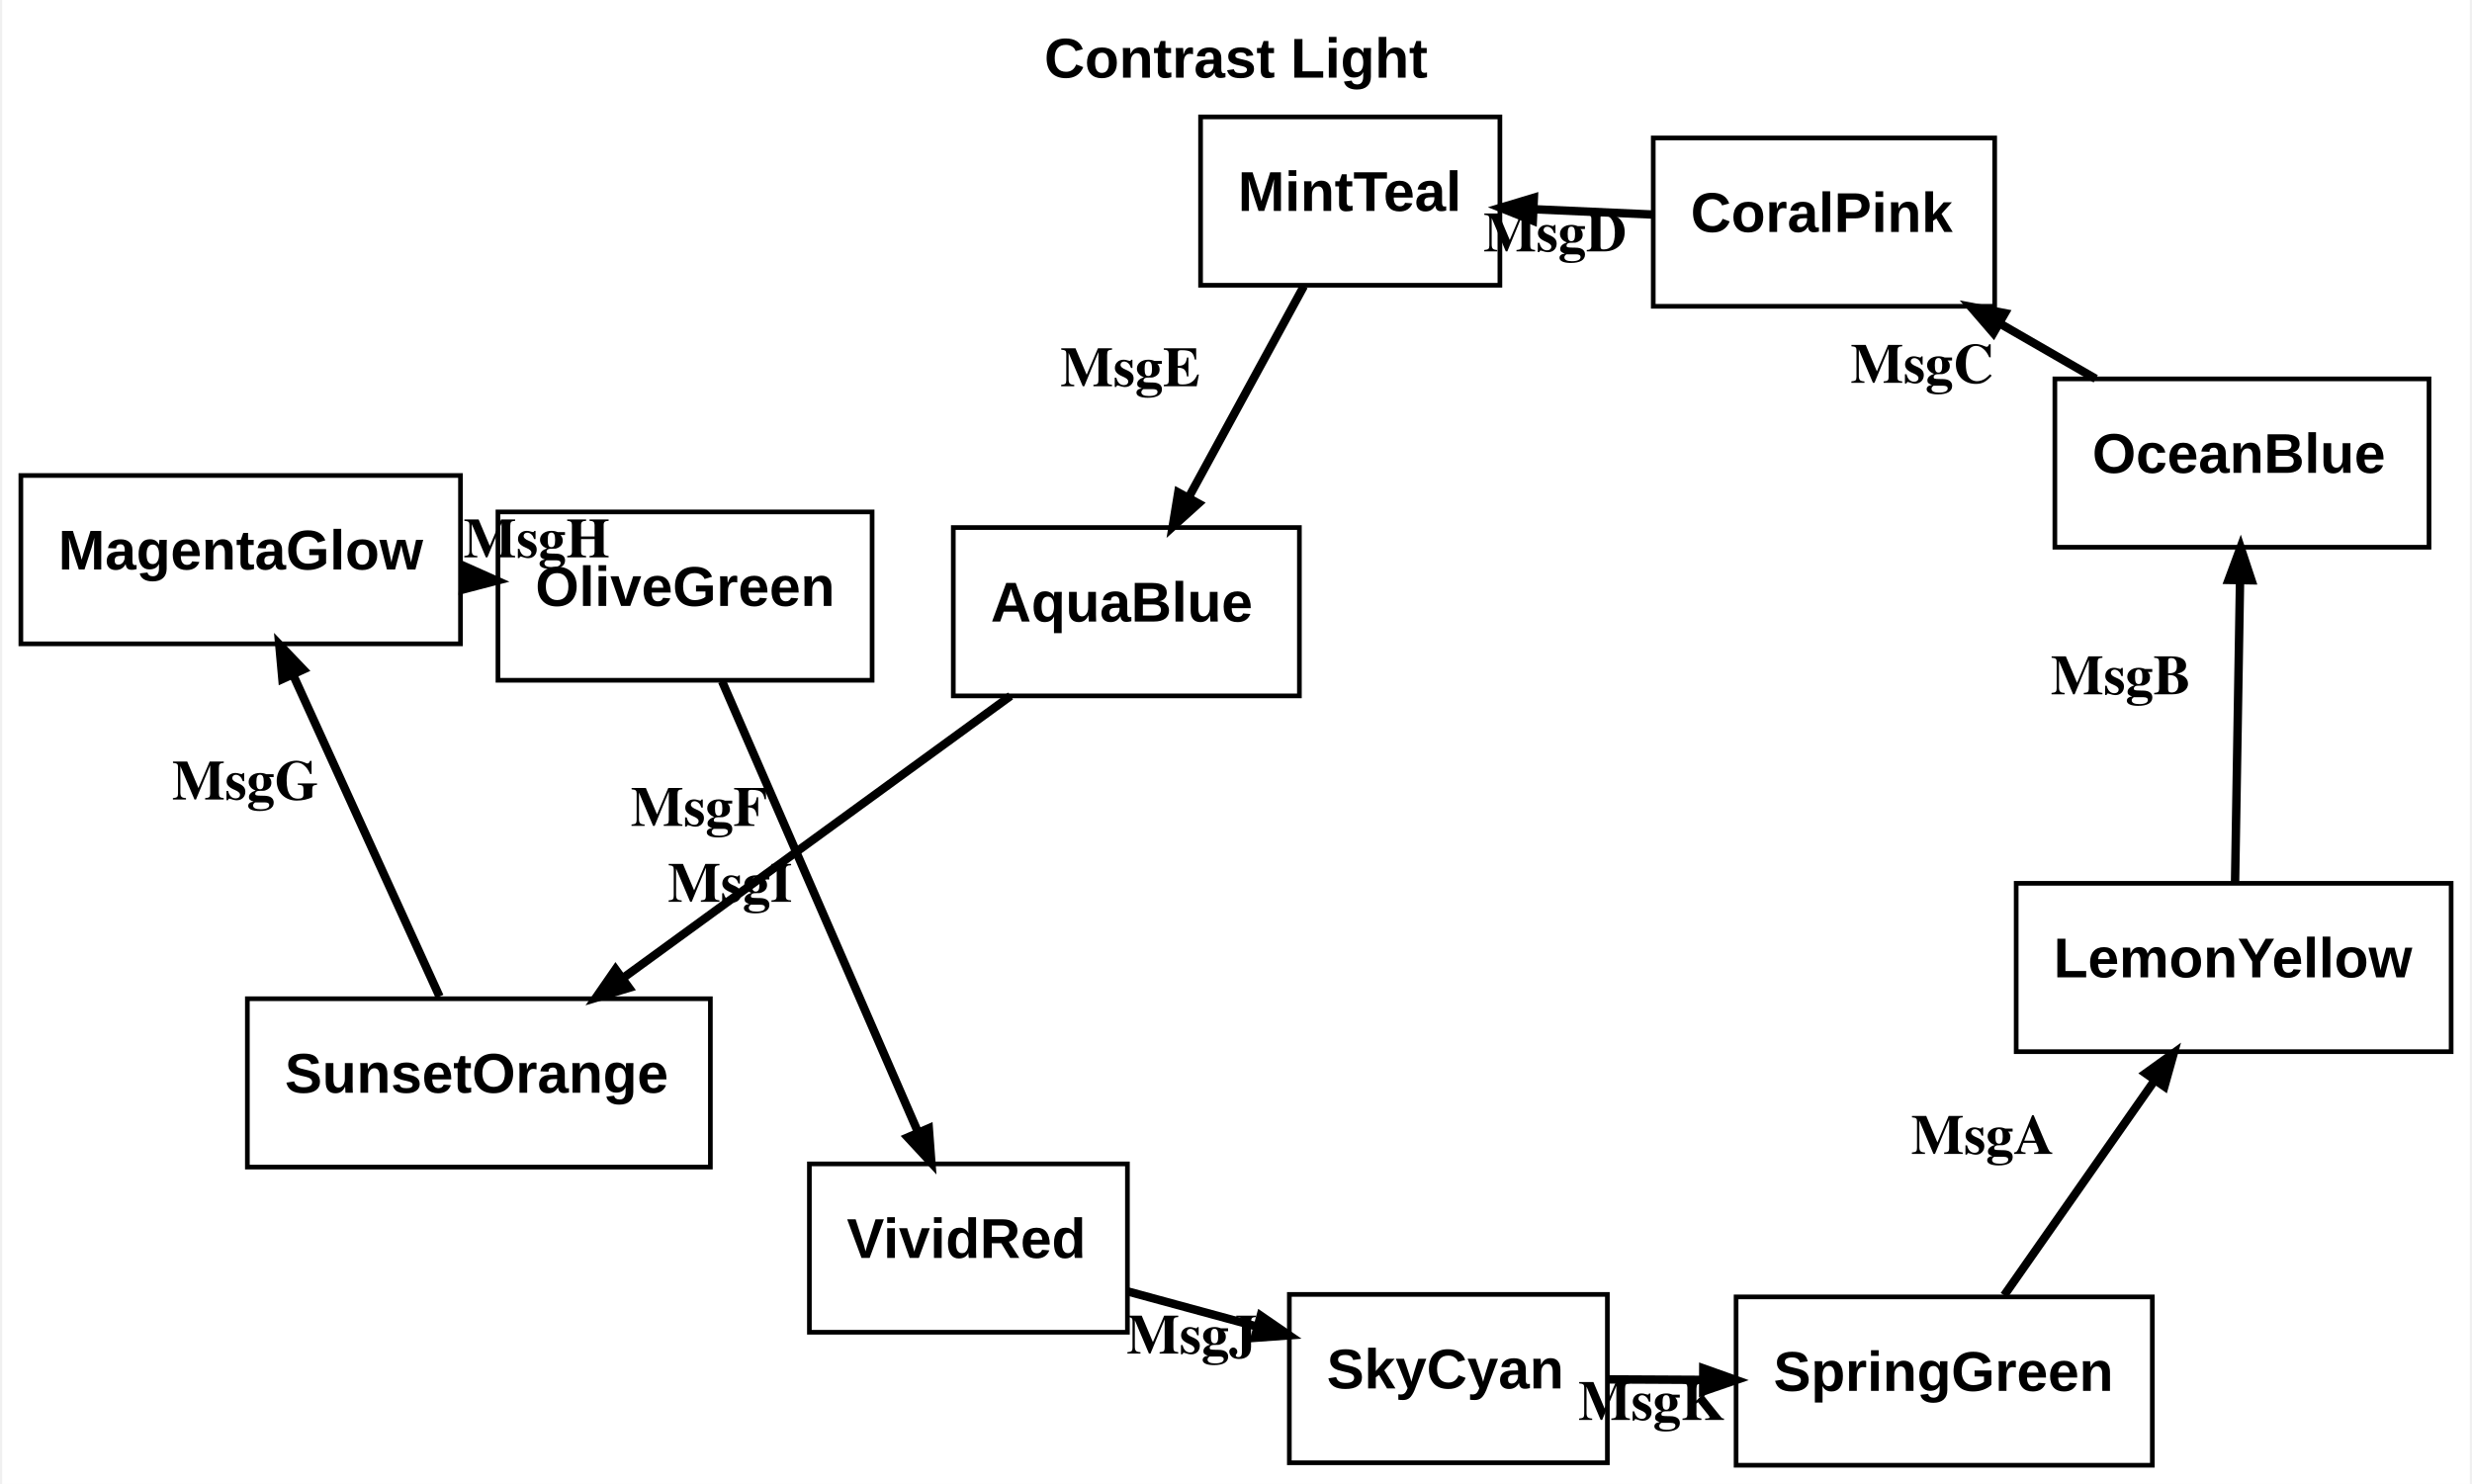
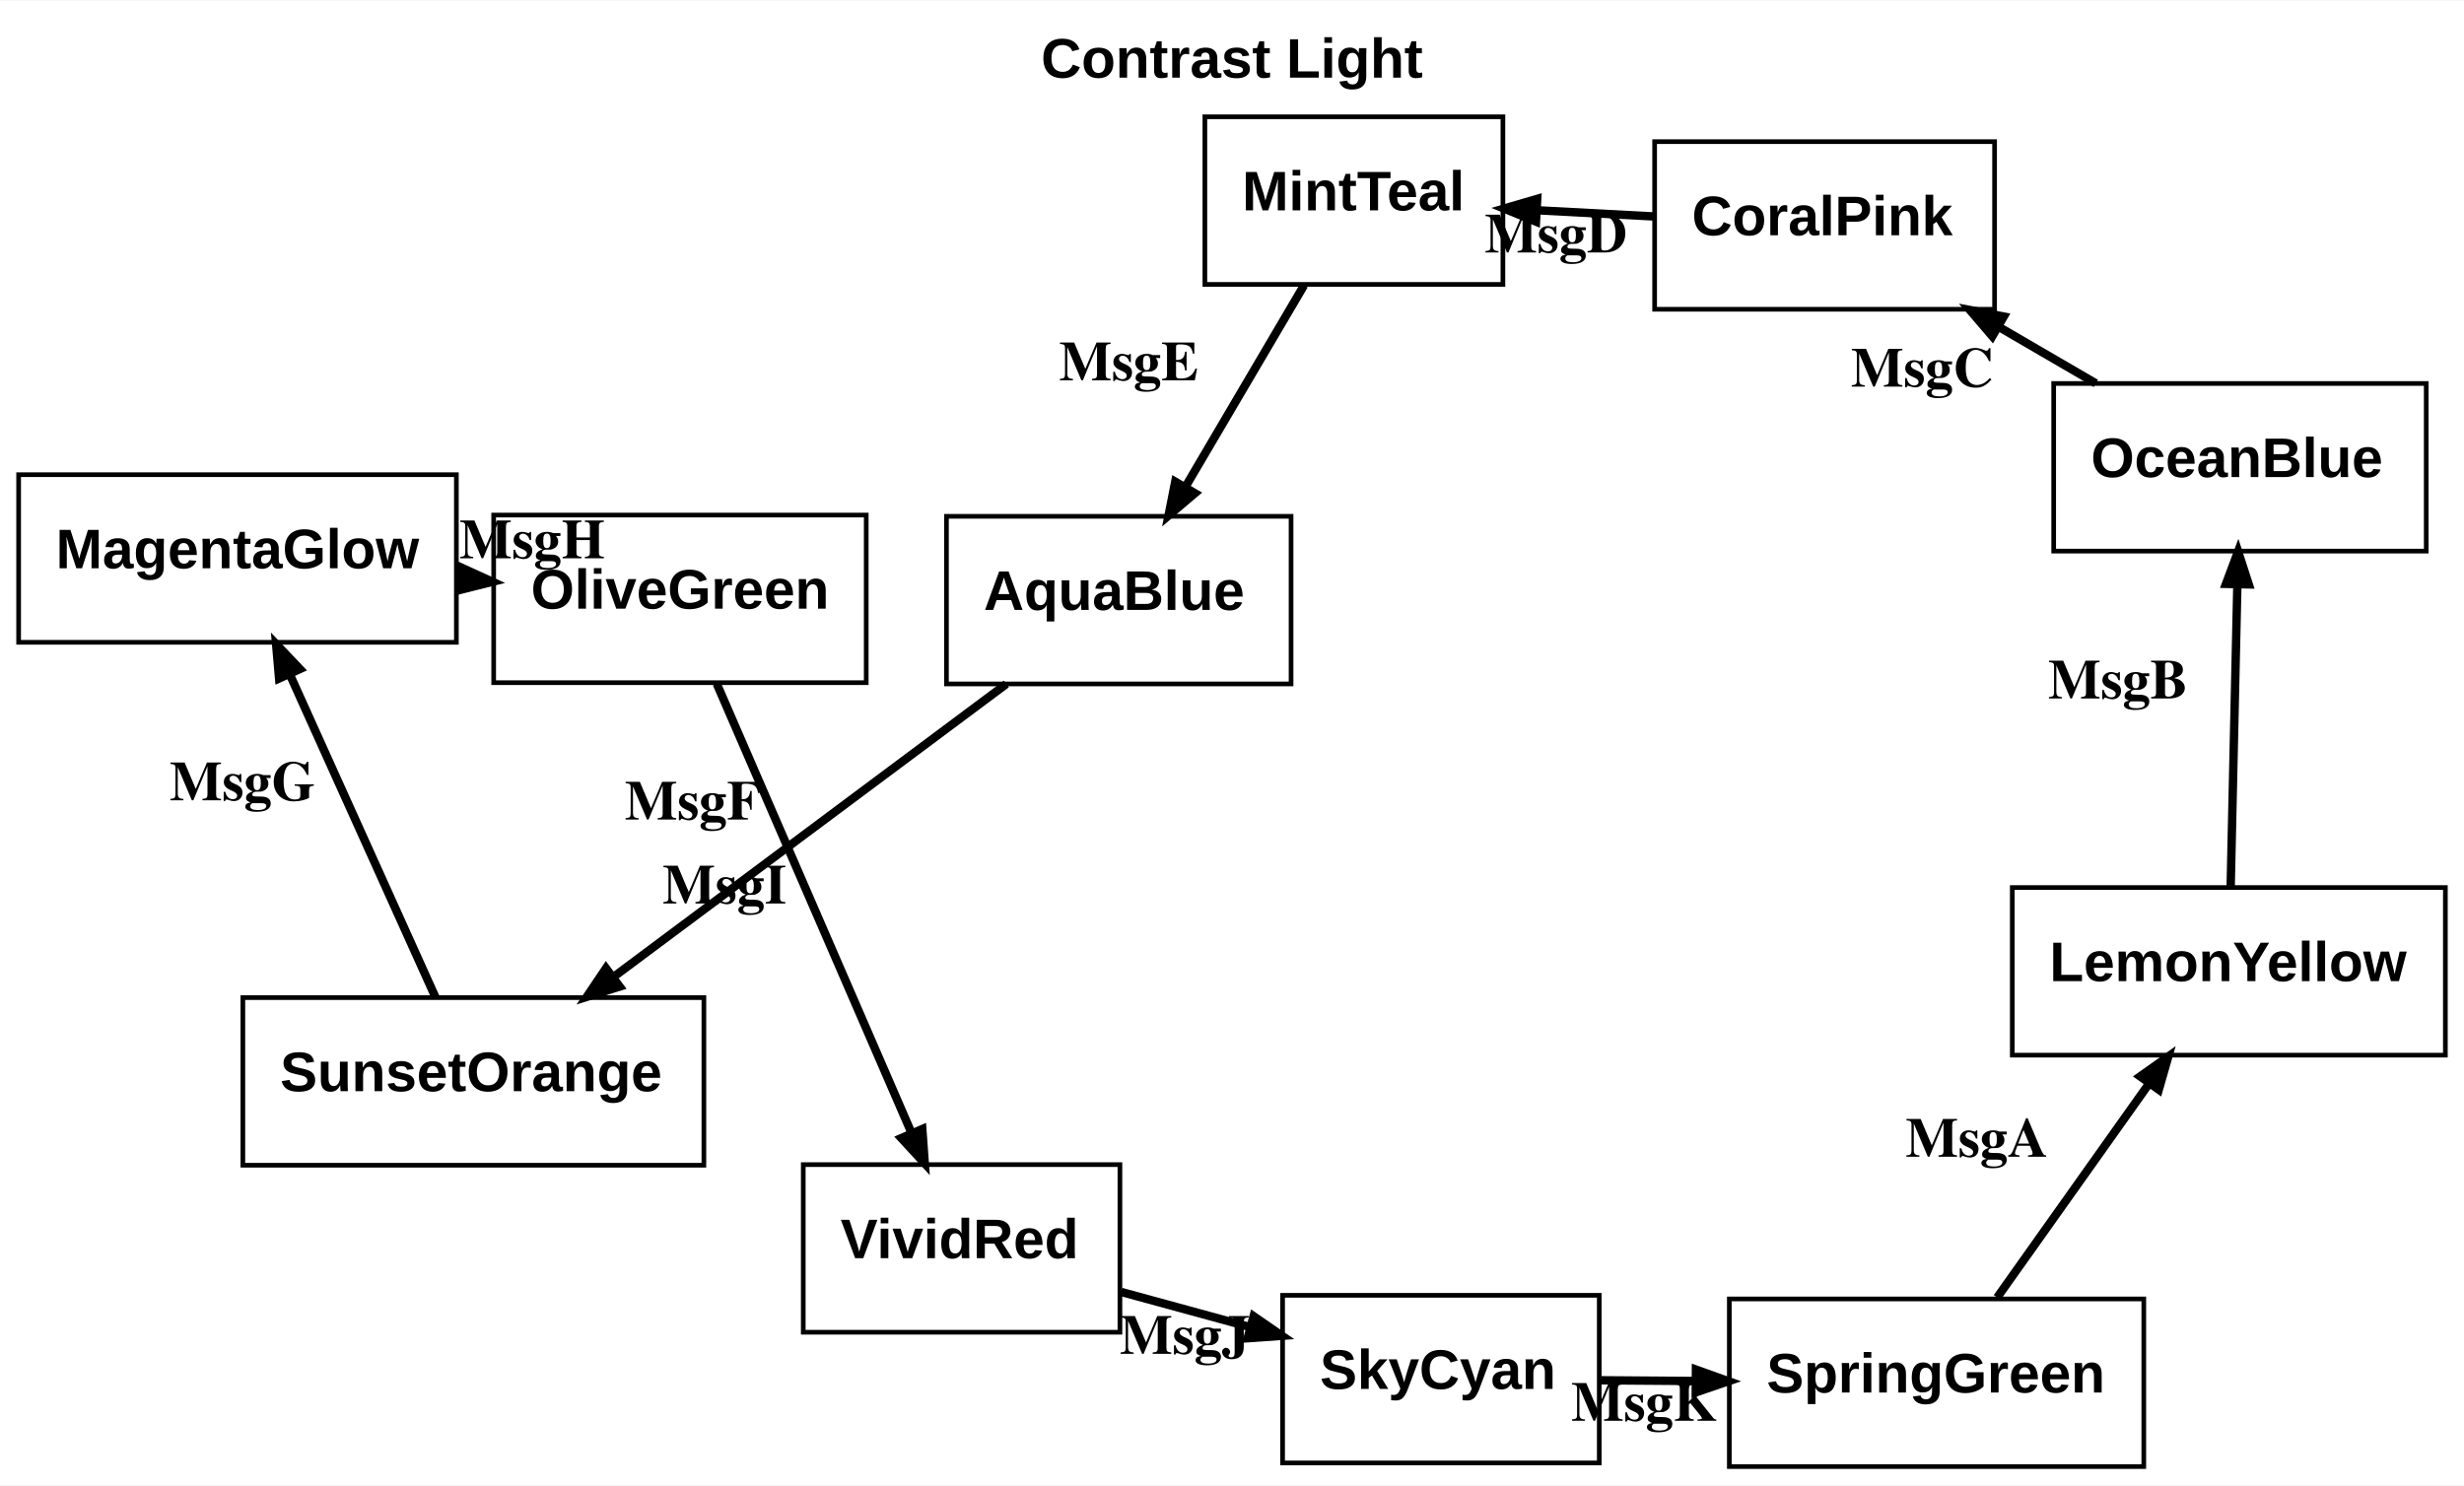
- <svg xmlns="http://www.w3.org/2000/svg" width="528pt" height="317pt" viewBox="0.00 0.00 527.63 317.33">
-   <g id="graph0" class="graph" transform="scale(1 1) rotate(0) translate(4 313.33)">
-     <polygon fill="#ffffff" stroke="transparent" points="-4,4 -4,-313.33 523.63,-313.33 523.63,4 -4,4" />
-     <text text-anchor="start" x="218.82" y="-296.73" font-family="Arial" font-weight="bold" font-size="12.00" fill="#000000">Contrast Light</text>
+ <svg xmlns="http://www.w3.org/2000/svg" width="529pt" height="319pt" viewBox="0.00 0.00 529.11 318.90">
+   <g id="graph0" class="graph" transform="scale(1 1) rotate(0) translate(4 314.9)">
+     <polygon fill="#ffffff" stroke="transparent" points="-4,4 -4,-314.9 525.11,-314.9 525.11,4 -4,4" />
+     <text text-anchor="start" x="219.55" y="-298.3" font-family="Arial" font-weight="bold" font-size="12.00" fill="#000000">Contrast Light</text>
    <g id="node1" class="node">
-       <polygon fill="#ffffff" stroke="#000000" points="455.74,-36 366.74,-36 366.74,0 455.74,0 455.74,-36" />
-       <text text-anchor="start" x="374.74" y="-15.9" font-family="Arial" font-weight="bold" font-size="12.00" fill="#000000">SpringGreen</text>
+       <polygon fill="#ffffff" stroke="#000000" points="456.35,-36 367.35,-36 367.35,0 456.35,0 456.35,-36" />
+       <text text-anchor="start" x="375.35" y="-15.9" font-family="Arial" font-weight="bold" font-size="12.00" fill="#000000">SpringGreen</text>
    </g>
    <g id="node2" class="node">
-       <polygon fill="#ffffff" stroke="#000000" points="519.63,-124.44 426.63,-124.44 426.63,-88.44 519.63,-88.44 519.63,-124.44" />
-       <text text-anchor="start" x="434.63" y="-104.34" font-family="Arial" font-weight="bold" font-size="12.00" fill="#000000">LemonYellow</text>
+       <polygon fill="#ffffff" stroke="#000000" points="521.11,-124.36 428.11,-124.36 428.11,-88.36 521.11,-88.36 521.11,-124.36" />
+       <text text-anchor="start" x="436.11" y="-104.26" font-family="Arial" font-weight="bold" font-size="12.00" fill="#000000">LemonYellow</text>
    </g>
    <g id="edge1" class="edge">
-       <path fill="none" stroke="#000000" stroke-width="1.8" d="M424.06,-36.33C433.36,-49.61 446.02,-67.7 456.15,-82.18" />
-       <polygon fill="#000000" stroke="#000000" stroke-width="1.8" points="454.3,-83.81 460.32,-88.14 458.32,-81 454.3,-83.81" />
-       <text text-anchor="start" x="404.16" y="-66.58" font-family="Times,serif" font-weight="bold" font-size="12.00" fill="#000000">MsgA</text>
+       <path fill="none" stroke="#000000" stroke-width="1.8" d="M424.86,-36.31C434.28,-49.58 447.12,-67.66 457.39,-82.12" />
+       <polygon fill="#000000" stroke="#000000" stroke-width="1.8" points="455.57,-83.79 461.62,-88.08 459.57,-80.95 455.57,-83.79" />
+       <text text-anchor="start" x="405.2" y="-66.54" font-family="Times,serif" font-weight="bold" font-size="12.00" fill="#000000">MsgA</text>
    </g>
    <g id="node3" class="node">
-       <polygon fill="#ffffff" stroke="#000000" points="514.9,-232.31 434.9,-232.31 434.9,-196.31 514.9,-196.31 514.9,-232.31" />
-       <text text-anchor="start" x="442.9" y="-212.21" font-family="Arial" font-weight="bold" font-size="12.00" fill="#000000">OceanBlue</text>
+       <polygon fill="#ffffff" stroke="#000000" points="517,-232.62 437,-232.62 437,-196.62 517,-196.62 517,-232.62" />
+       <text text-anchor="start" x="445" y="-212.52" font-family="Arial" font-weight="bold" font-size="12.00" fill="#000000">OceanBlue</text>
    </g>
    <g id="edge2" class="edge">
-       <path fill="none" stroke="#000000" stroke-width="1.8" d="M473.43,-124.74C473.72,-142.43 474.16,-169.39 474.49,-189.11" />
-       <polygon fill="#000000" stroke="#000000" stroke-width="1.8" points="472.04,-189.32 474.61,-196.28 476.94,-189.24 472.04,-189.32" />
-       <text text-anchor="start" x="434.02" y="-164.86" font-family="Times,serif" font-weight="bold" font-size="12.00" fill="#000000">MsgB</text>
+       <path fill="none" stroke="#000000" stroke-width="1.8" d="M475.01,-124.73C475.41,-142.49 476,-169.54 476.44,-189.33" />
+       <polygon fill="#000000" stroke="#000000" stroke-width="1.8" points="474,-189.58 476.6,-196.53 478.89,-189.47 474,-189.58" />
+       <text text-anchor="start" x="435.81" y="-164.97" font-family="Times,serif" font-weight="bold" font-size="12.00" fill="#000000">MsgB</text>
    </g>
    <g id="node4" class="node">
-       <polygon fill="#ffffff" stroke="#000000" points="422.03,-283.83 349.03,-283.83 349.03,-247.83 422.03,-247.83 422.03,-283.83" />
-       <text text-anchor="start" x="357.03" y="-263.73" font-family="Arial" font-weight="bold" font-size="12.00" fill="#000000">CoralPink</text>
+       <polygon fill="#ffffff" stroke="#000000" points="424.31,-284.56 351.31,-284.56 351.31,-248.56 424.31,-248.56 424.31,-284.56" />
+       <text text-anchor="start" x="359.31" y="-264.46" font-family="Arial" font-weight="bold" font-size="12.00" fill="#000000">CoralPink</text>
    </g>
    <g id="edge3" class="edge">
-       <path fill="none" stroke="#000000" stroke-width="1.8" d="M443.64,-232.33C437.02,-236.15 429.95,-240.22 423.12,-244.16" />
-       <polygon fill="#000000" stroke="#000000" stroke-width="1.8" points="421.76,-242.12 416.92,-247.73 424.21,-246.36 421.76,-242.12" />
-       <text text-anchor="start" x="391.22" y="-231.47" font-family="Times,serif" font-weight="bold" font-size="12.00" fill="#000000">MsgC</text>
+       <path fill="none" stroke="#000000" stroke-width="1.8" d="M446.06,-232.64C439.35,-236.54 432.2,-240.71 425.27,-244.74" />
+       <polygon fill="#000000" stroke="#000000" stroke-width="1.8" points="423.82,-242.76 419,-248.4 426.28,-246.99 423.82,-242.76" />
+       <text text-anchor="start" x="393.47" y="-231.95" font-family="Times,serif" font-weight="bold" font-size="12.00" fill="#000000">MsgC</text>
    </g>
    <g id="node5" class="node">
-       <polygon fill="#ffffff" stroke="#000000" points="316.24,-288.33 252.24,-288.33 252.24,-252.33 316.24,-252.33 316.24,-288.33" />
-       <text text-anchor="start" x="260.24" y="-268.23" font-family="Arial" font-weight="bold" font-size="12.00" fill="#000000">MintTeal</text>
+       <polygon fill="#ffffff" stroke="#000000" points="318.73,-289.9 254.73,-289.9 254.73,-253.9 318.73,-253.9 318.73,-289.9" />
+       <text text-anchor="start" x="262.73" y="-269.8" font-family="Arial" font-weight="bold" font-size="12.00" fill="#000000">MintTeal</text>
    </g>
    <g id="edge4" class="edge">
-       <path fill="none" stroke="#000000" stroke-width="1.8" d="M348.96,-267.45C340.72,-267.82 331.94,-268.21 323.6,-268.58" />
-       <polygon fill="#000000" stroke="#000000" stroke-width="1.8" points="323.28,-266.14 316.39,-268.9 323.5,-271.04 323.28,-266.14" />
-       <text text-anchor="start" x="312.72" y="-259.57" font-family="Times,serif" font-weight="bold" font-size="12.00" fill="#000000">MsgD</text>
+       <path fill="none" stroke="#000000" stroke-width="1.8" d="M351.03,-268.5C342.99,-268.93 334.45,-269.38 326.31,-269.81" />
+       <polygon fill="#000000" stroke="#000000" stroke-width="1.8" points="325.83,-267.38 318.97,-270.19 326.09,-272.27 325.83,-267.38" />
+       <text text-anchor="start" x="314.81" y="-260.76" font-family="Times,serif" font-weight="bold" font-size="12.00" fill="#000000">MsgD</text>
    </g>
    <g id="node6" class="node">
-       <polygon fill="#ffffff" stroke="#000000" points="273.37,-200.52 199.37,-200.52 199.37,-164.52 273.37,-164.52 273.37,-200.52" />
-       <text text-anchor="start" x="207.37" y="-180.42" font-family="Arial" font-weight="bold" font-size="12.00" fill="#000000">AquaBlue</text>
+       <polygon fill="#ffffff" stroke="#000000" points="273.24,-204.09 199.24,-204.09 199.24,-168.09 273.24,-168.09 273.24,-204.09" />
+       <text text-anchor="start" x="207.24" y="-183.99" font-family="Arial" font-weight="bold" font-size="12.00" fill="#000000">AquaBlue</text>
    </g>
    <g id="edge5" class="edge">
-       <path fill="none" stroke="#000000" stroke-width="1.8" d="M274.32,-252.13C267.2,-239.06 257.51,-221.3 249.71,-206.99" />
-       <polygon fill="#000000" stroke="#000000" stroke-width="1.8" points="251.78,-205.66 246.27,-200.69 247.47,-208.01 251.78,-205.66" />
-       <text text-anchor="start" x="222.26" y="-230.74" font-family="Times,serif" font-weight="bold" font-size="12.00" fill="#000000">MsgE</text>
+       <path fill="none" stroke="#000000" stroke-width="1.8" d="M276.02,-253.7C268.59,-241.07 258.61,-224.11 250.51,-210.34" />
+       <polygon fill="#000000" stroke="#000000" stroke-width="1.8" points="252.59,-209.05 246.93,-204.26 248.37,-211.53 252.59,-209.05" />
+       <text text-anchor="start" x="223.43" y="-233.31" font-family="Times,serif" font-weight="bold" font-size="12.00" fill="#000000">MsgE</text>
    </g>
    <g id="node7" class="node">
-       <polygon fill="#ffffff" stroke="#000000" points="147.43,-99.76 48.43,-99.76 48.43,-63.76 147.43,-63.76 147.43,-99.76" />
-       <text text-anchor="start" x="56.43" y="-79.66" font-family="Arial" font-weight="bold" font-size="12.00" fill="#000000">SunsetOrange</text>
+       <polygon fill="#ffffff" stroke="#000000" points="147.15,-100.72 48.15,-100.72 48.15,-64.72 147.15,-64.72 147.15,-100.72" />
+       <text text-anchor="start" x="56.15" y="-80.62" font-family="Arial" font-weight="bold" font-size="12.00" fill="#000000">SunsetOrange</text>
    </g>
    <g id="edge6" class="edge">
-       <path fill="none" stroke="#000000" stroke-width="1.8" d="M211.62,-164.51C188.43,-147.63 153.71,-122.35 128.74,-104.18" />
-       <polygon fill="#000000" stroke="#000000" stroke-width="1.8" points="130.03,-102.09 122.93,-99.95 127.15,-106.05 130.03,-102.09" />
-       <text text-anchor="start" x="130.4" y="-136.72" font-family="Times,serif" font-weight="bold" font-size="12.00" fill="#000000">MsgF</text>
+       <path fill="none" stroke="#000000" stroke-width="1.8" d="M212.1,-168.08C188.7,-150.63 153.12,-124.09 127.85,-105.24" />
+       <polygon fill="#000000" stroke="#000000" stroke-width="1.8" points="129.06,-103.09 121.98,-100.87 126.13,-107.02 129.06,-103.09" />
+       <text text-anchor="start" x="130.16" y="-138.96" font-family="Times,serif" font-weight="bold" font-size="12.00" fill="#000000">MsgF</text>
    </g>
    <g id="node8" class="node">
-       <polygon fill="#ffffff" stroke="#000000" points="94,-211.65 0,-211.65 0,-175.65 94,-175.65 94,-211.65" />
-       <text text-anchor="start" x="8" y="-191.55" font-family="Arial" font-weight="bold" font-size="12.00" fill="#000000">MagentaGlow</text>
+       <polygon fill="#ffffff" stroke="#000000" points="94,-213.03 0,-213.03 0,-177.03 94,-177.03 94,-213.03" />
+       <text text-anchor="start" x="8" y="-192.93" font-family="Arial" font-weight="bold" font-size="12.00" fill="#000000">MagentaGlow</text>
    </g>
    <g id="edge7" class="edge">
-       <path fill="none" stroke="#000000" stroke-width="1.8" d="M89.52,-100.23C80.95,-119.05 67.62,-148.34 58.17,-169.1" />
-       <polygon fill="#000000" stroke="#000000" stroke-width="1.8" points="55.92,-168.13 55.25,-175.52 60.38,-170.16 55.92,-168.13" />
-       <text text-anchor="start" x="32.34" y="-142.37" font-family="Times,serif" font-weight="bold" font-size="12.00" fill="#000000">MsgG</text>
+       <path fill="none" stroke="#000000" stroke-width="1.8" d="M89.52,-100.77C81.04,-119.57 67.69,-149.16 58.22,-170.16" />
+       <polygon fill="#000000" stroke="#000000" stroke-width="1.8" points="55.93,-169.27 55.29,-176.66 60.4,-171.29 55.93,-169.27" />
+       <text text-anchor="start" x="32.41" y="-143.1" font-family="Times,serif" font-weight="bold" font-size="12.00" fill="#000000">MsgG</text>
    </g>
    <g id="node9" class="node">
-       <polygon fill="#ffffff" stroke="#000000" points="182.01,-203.86 102.01,-203.86 102.01,-167.86 182.01,-167.86 182.01,-203.86" />
-       <text text-anchor="start" x="110.01" y="-183.76" font-family="Arial" font-weight="bold" font-size="12.00" fill="#000000">OliveGreen</text>
+       <polygon fill="#ffffff" stroke="#000000" points="182.01,-204.36 102.01,-204.36 102.01,-168.36 182.01,-168.36 182.01,-204.36" />
+       <text text-anchor="start" x="110.01" y="-184.26" font-family="Arial" font-weight="bold" font-size="12.00" fill="#000000">OliveGreen</text>
    </g>
    <g id="edge8" class="edge">
-       <path fill="none" stroke="#000000" stroke-width="1.8" d="M94.23,-189.78C94.38,-189.77 94.54,-189.75 94.7,-189.74" />
-       <polygon fill="#000000" stroke="#000000" stroke-width="1.8" points="94.97,-192.18 101.75,-189.16 94.57,-187.29 94.97,-192.18" />
-       <text text-anchor="start" x="94.64" y="-194.14" font-family="Times,serif" font-weight="bold" font-size="12.00" fill="#000000">MsgH</text>
+       <path fill="none" stroke="#000000" stroke-width="1.8" d="M94.23,-190.72C94.38,-190.71 94.54,-190.69 94.7,-190.68" />
+       <polygon fill="#000000" stroke="#000000" stroke-width="1.8" points="95,-193.11 101.75,-190.03 94.55,-188.23 95,-193.11" />
+       <text text-anchor="start" x="94.64" y="-195.08" font-family="Times,serif" font-weight="bold" font-size="12.00" fill="#000000">MsgH</text>
    </g>
    <g id="node10" class="node">
-       <polygon fill="#ffffff" stroke="#000000" points="236.6,-64.44 168.6,-64.44 168.6,-28.44 236.6,-28.44 236.6,-64.44" />
-       <text text-anchor="start" x="176.6" y="-44.34" font-family="Arial" font-weight="bold" font-size="12.00" fill="#000000">VividRed</text>
+       <polygon fill="#ffffff" stroke="#000000" points="236.49,-64.85 168.49,-64.85 168.49,-28.85 236.49,-28.85 236.49,-64.85" />
+       <text text-anchor="start" x="176.49" y="-44.75" font-family="Arial" font-weight="bold" font-size="12.00" fill="#000000">VividRed</text>
    </g>
    <g id="edge9" class="edge">
-       <path fill="none" stroke="#000000" stroke-width="1.8" d="M149.93,-167.63C160.64,-143 179.76,-98.99 191.78,-71.33" />
-       <polygon fill="#000000" stroke="#000000" stroke-width="1.8" points="194.13,-72.06 194.68,-64.67 189.64,-70.11 194.13,-72.06" />
-       <text text-anchor="start" x="138.33" y="-120.49" font-family="Times,serif" font-weight="bold" font-size="12.00" fill="#000000">MsgI</text>
+       <path fill="none" stroke="#000000" stroke-width="1.8" d="M149.92,-168.12C160.6,-143.47 179.69,-99.44 191.69,-71.76" />
+       <polygon fill="#000000" stroke="#000000" stroke-width="1.8" points="194.05,-72.49 194.58,-65.09 189.55,-70.54 194.05,-72.49" />
+       <text text-anchor="start" x="138.28" y="-120.94" font-family="Times,serif" font-weight="bold" font-size="12.00" fill="#000000">MsgI</text>
    </g>
    <g id="node11" class="node">
-       <polygon fill="#ffffff" stroke="#000000" points="339.22,-36.53 271.22,-36.53 271.22,-0.53 339.22,-0.53 339.22,-36.53" />
-       <text text-anchor="start" x="279.22" y="-16.43" font-family="Arial" font-weight="bold" font-size="12.00" fill="#000000">SkyCyan</text>
+       <polygon fill="#ffffff" stroke="#000000" points="339.42,-36.78 271.42,-36.78 271.42,-0.78 339.42,-0.78 339.42,-36.78" />
+       <text text-anchor="start" x="279.42" y="-16.68" font-family="Arial" font-weight="bold" font-size="12.00" fill="#000000">SkyCyan</text>
    </g>
    <g id="edge10" class="edge">
-       <path fill="none" stroke="#000000" stroke-width="1.8" d="M236.77,-37.14C245.6,-34.74 255.19,-32.13 264.32,-29.65" />
-       <polygon fill="#000000" stroke="#000000" stroke-width="1.8" points="265.09,-31.98 271.2,-27.78 263.8,-27.25 265.09,-31.98" />
-       <text text-anchor="start" x="236.42" y="-23.88" font-family="Times,serif" font-weight="bold" font-size="12.00" fill="#000000">MsgJ</text>
+       <path fill="none" stroke="#000000" stroke-width="1.8" d="M236.77,-37.5C245.62,-35.09 255.24,-32.46 264.4,-29.96" />
+       <polygon fill="#000000" stroke="#000000" stroke-width="1.8" points="265.19,-32.29 271.3,-28.08 263.9,-27.56 265.19,-32.29" />
+       <text text-anchor="start" x="236.47" y="-24.21" font-family="Times,serif" font-weight="bold" font-size="12.00" fill="#000000">MsgJ</text>
    </g>
    <g id="edge11" class="edge">
-       <path fill="none" stroke="#000000" stroke-width="1.8" d="M339.35,-18.36C345.75,-18.33 352.57,-18.29 359.37,-18.26" />
-       <polygon fill="#000000" stroke="#000000" stroke-width="1.8" points="359.73,-20.71 366.72,-18.22 359.71,-15.81 359.73,-20.71" />
-       <text text-anchor="start" x="333" y="-9.69" font-family="Times,serif" font-weight="bold" font-size="12.00" fill="#000000">MsgK</text>
+       <path fill="none" stroke="#000000" stroke-width="1.8" d="M339.68,-18.53C346.11,-18.48 352.96,-18.43 359.79,-18.38" />
+       <polygon fill="#000000" stroke="#000000" stroke-width="1.8" points="360.18,-20.83 367.16,-18.33 360.14,-15.93 360.18,-20.83" />
+       <text text-anchor="start" x="333.39" y="-9.83" font-family="Times,serif" font-weight="bold" font-size="12.00" fill="#000000">MsgK</text>
    </g>
  </g>
</svg>
